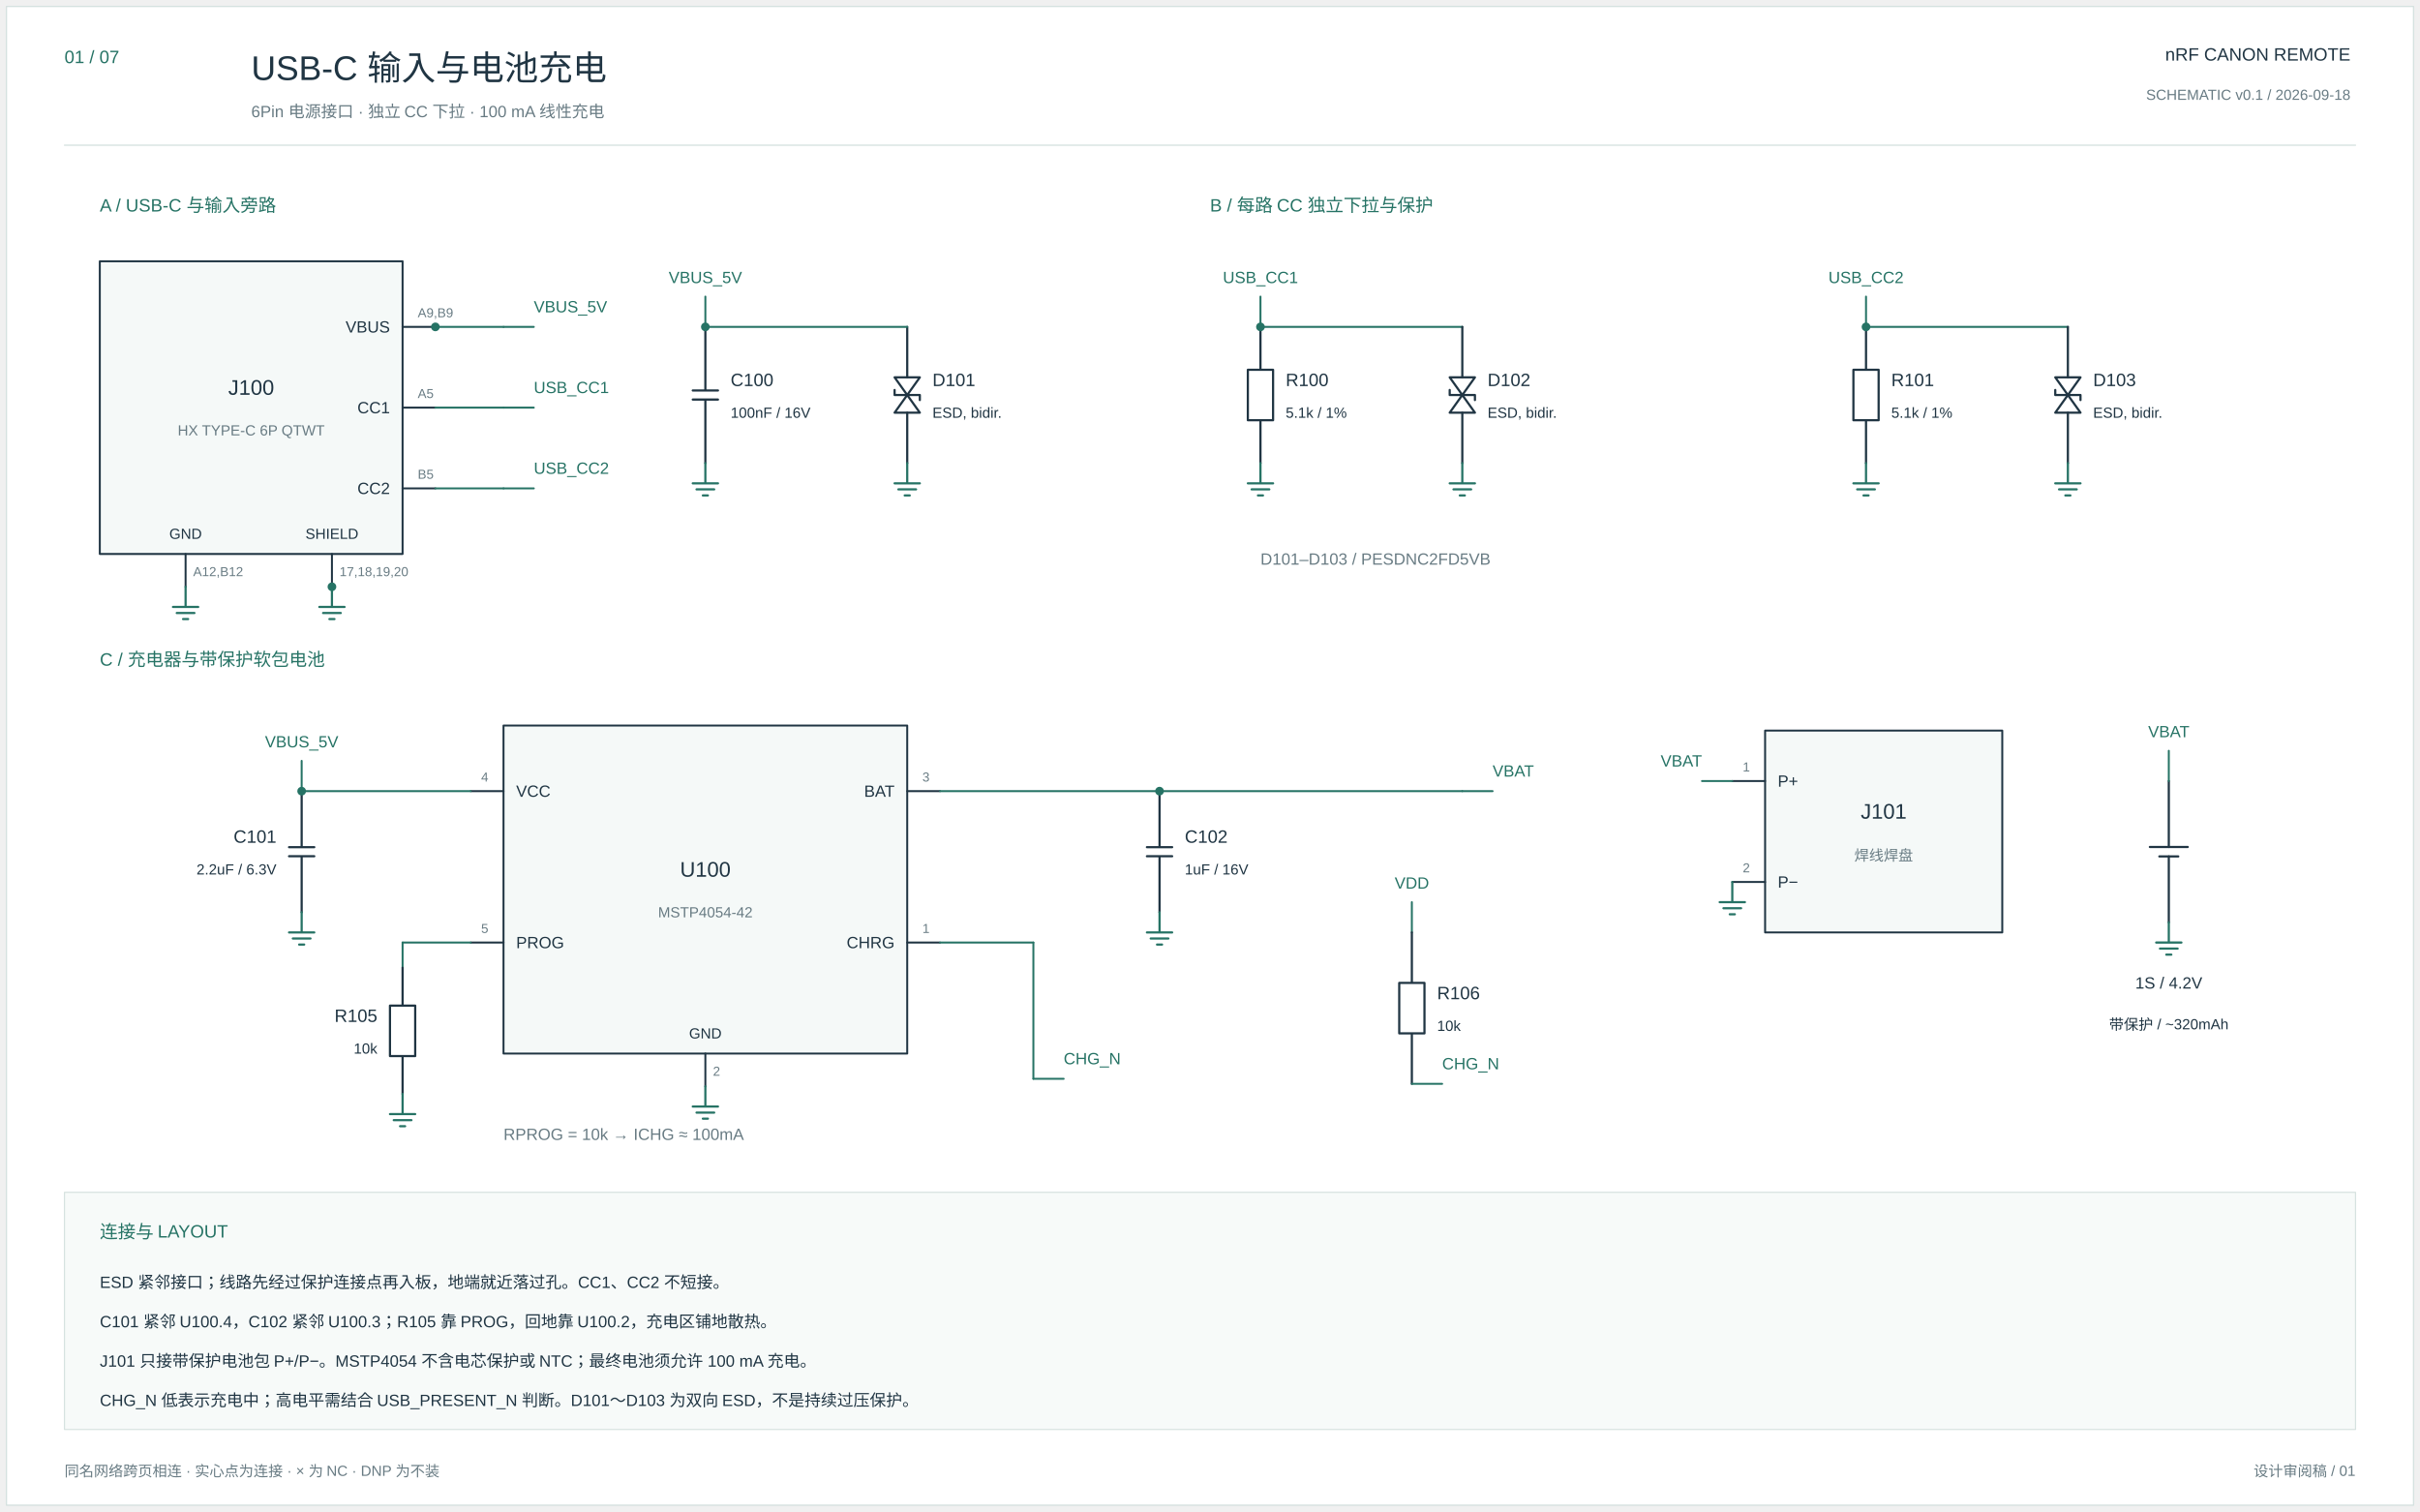
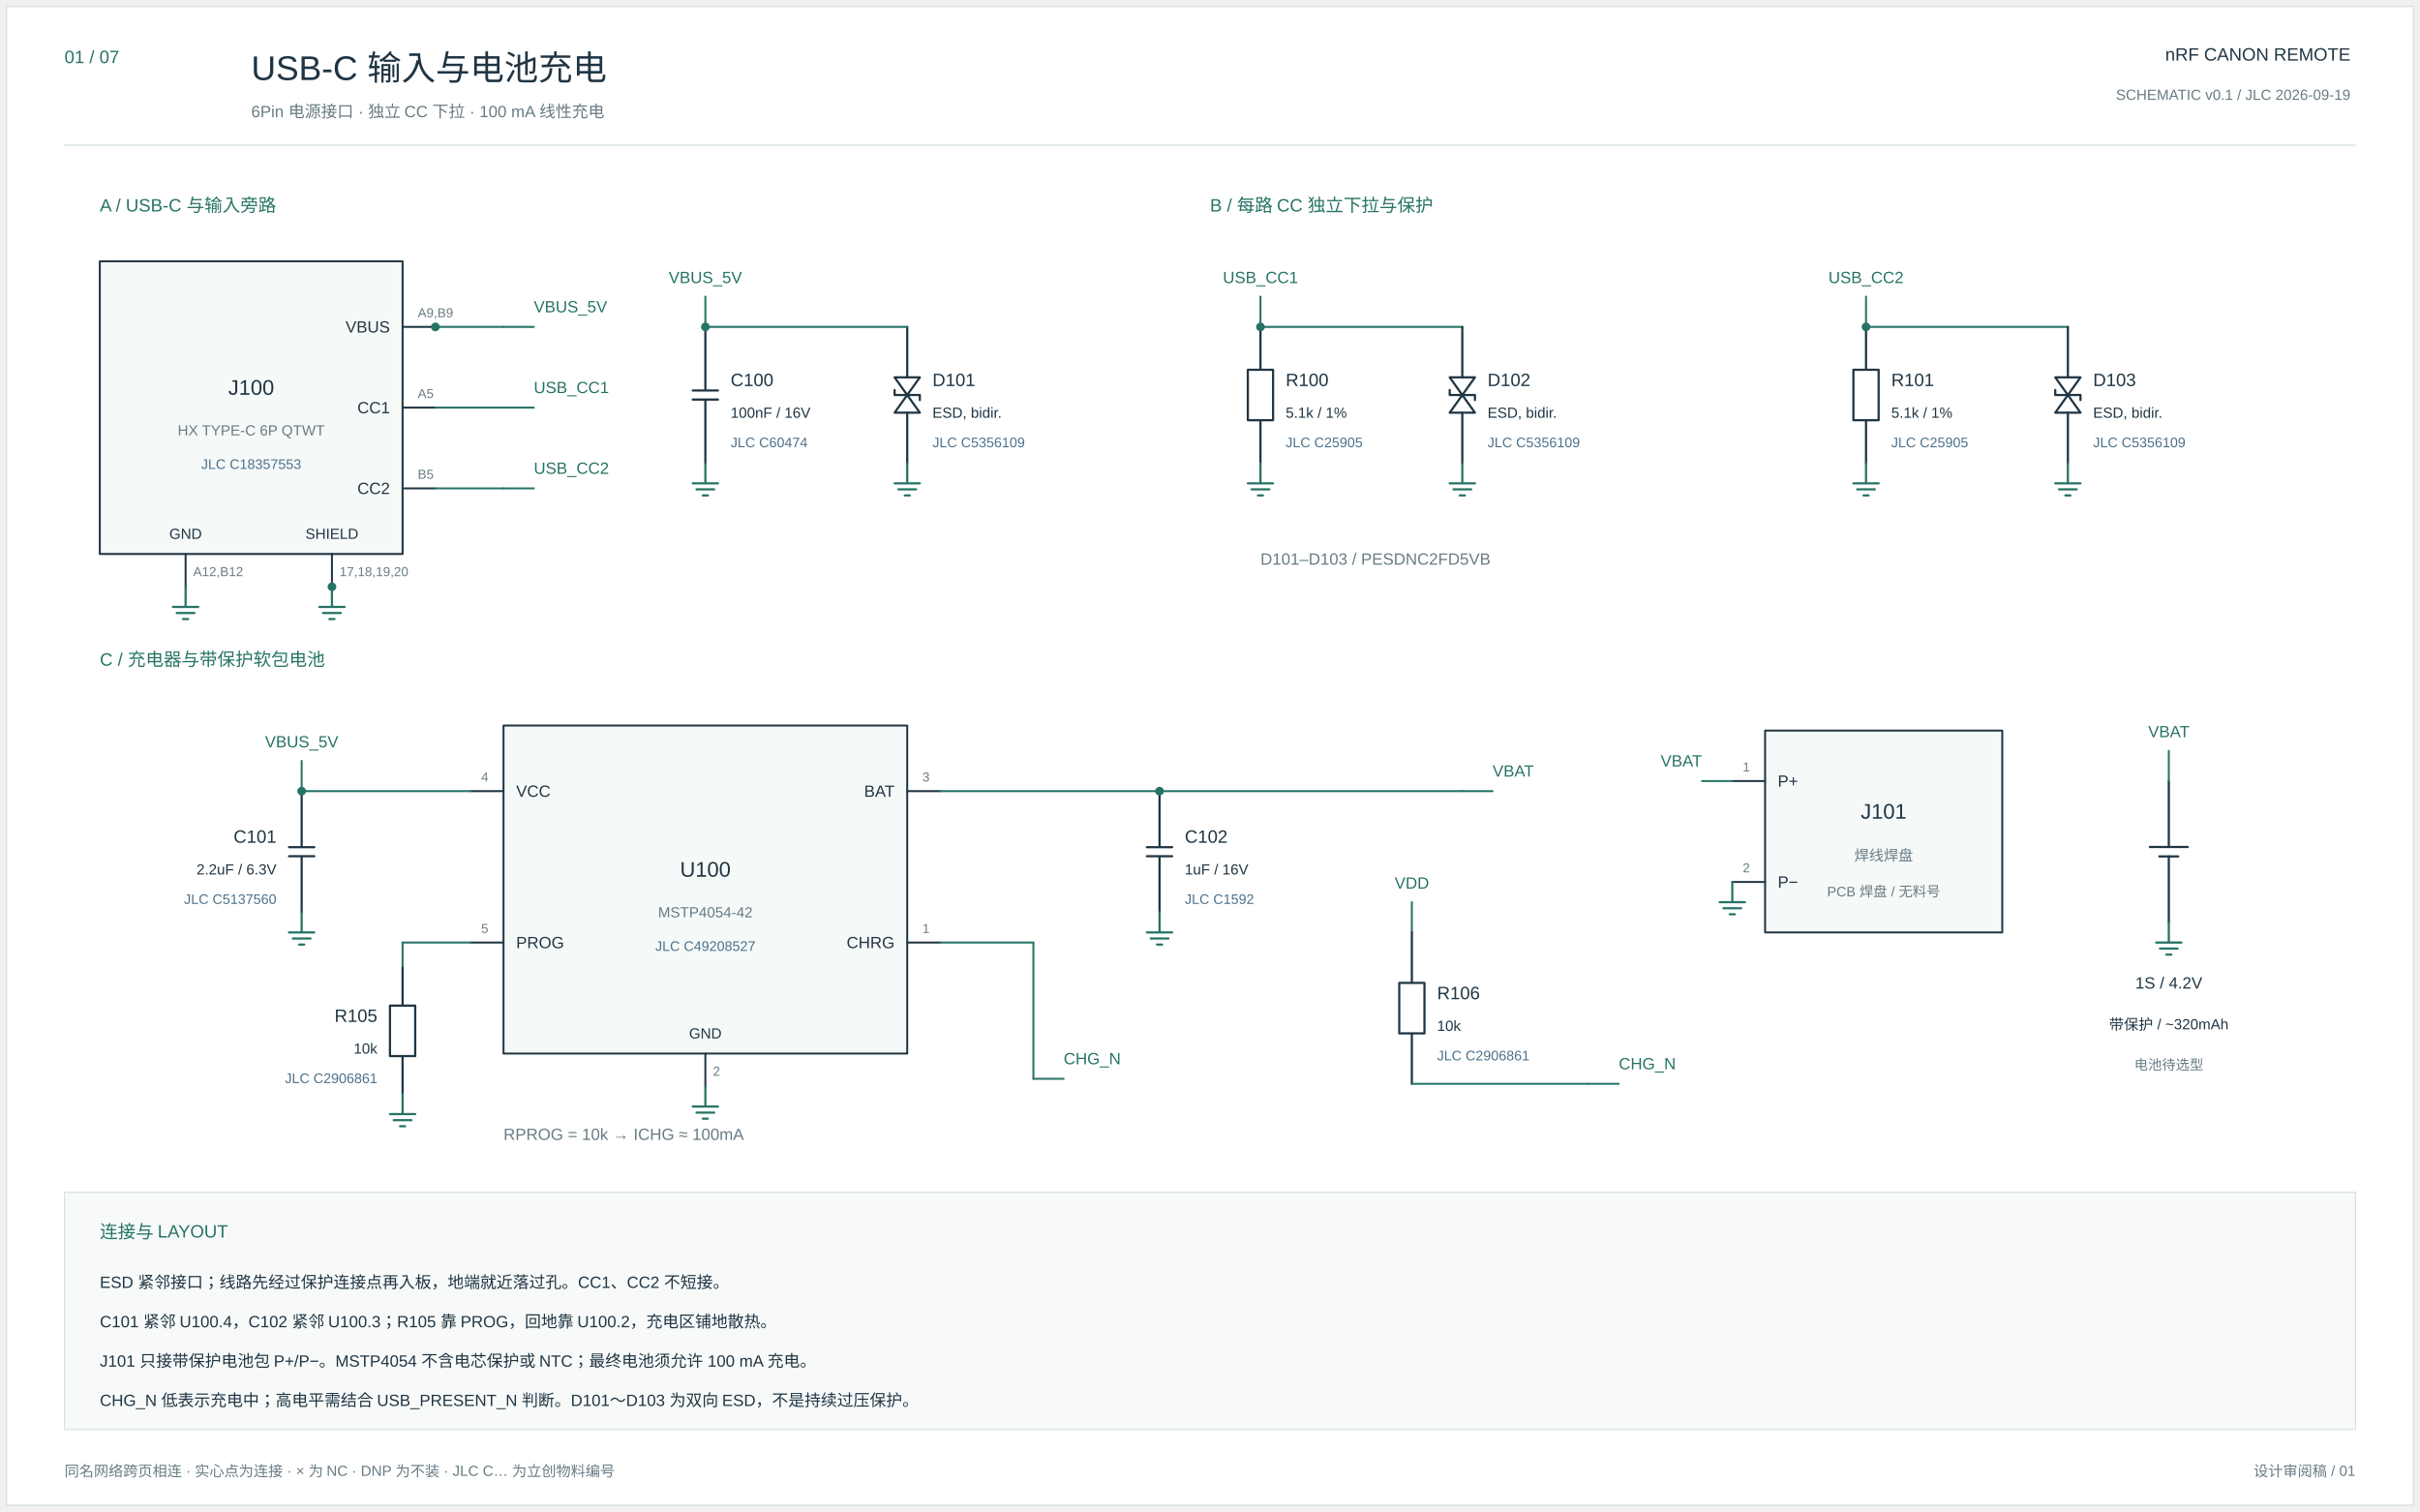
<svg xmlns="http://www.w3.org/2000/svg" role="img" aria-label="USB-C 输入与电池充电" xml:lang="en" height="927.424pt" width="1484.704pt" viewBox="0.688 -928.112 1484.704 927.424">
  <polygon points="4.644,-4.644 1481.436,-4.644 1481.436,-924.156 4.644,-924.156 " style="stroke:#d5e1df;fill:white;stroke-width:0.8;stroke-dasharray:-;stroke-linecap:round;stroke-linejoin:round;" />
  <polygon points="40.248,-51.084 1445.832,-51.084 1445.832,-196.596 40.248,-196.596 " style="stroke:#d5e1df;fill:#f7faf9;stroke-width:0.7;stroke-dasharray:-;stroke-linecap:round;stroke-linejoin:round;" />
  <polygon points="61.92,-588.24 247.68,-588.24 247.68,-767.808 61.92,-767.808 " style="stroke:#203543;fill:#f5f9f8;stroke-width:1.2;stroke-dasharray:-;stroke-linecap:round;stroke-linejoin:round;" />
  <polygon points="309.6,-281.736 557.28,-281.736 557.28,-482.976 309.6,-482.976 " style="stroke:#203543;fill:#f5f9f8;stroke-width:1.2;stroke-dasharray:-;stroke-linecap:round;stroke-linejoin:round;" />
  <polygon points="1083.6,-356.04 1229.112,-356.04 1229.112,-479.88 1083.6,-479.88 " style="stroke:#203543;fill:#f5f9f8;stroke-width:1.2;stroke-dasharray:-;stroke-linecap:round;stroke-linejoin:round;" />
  <polygon points="565.02,-696.6 557.28,-685.764 549.54,-696.6 " style="stroke:#203543;fill:none;stroke-width:1.35;stroke-dasharray:-;stroke-linecap:round;stroke-linejoin:round;" />
  <polygon points="557.28,-685.764 565.02,-674.928 549.54,-674.928 " style="stroke:#203543;fill:none;stroke-width:1.35;stroke-dasharray:-;stroke-linecap:round;stroke-linejoin:round;" />
  <polygon points="905.58,-696.6 897.84,-685.764 890.1,-696.6 " style="stroke:#203543;fill:none;stroke-width:1.35;stroke-dasharray:-;stroke-linecap:round;stroke-linejoin:round;" />
  <polygon points="897.84,-685.764 905.58,-674.928 890.1,-674.928 " style="stroke:#203543;fill:none;stroke-width:1.35;stroke-dasharray:-;stroke-linecap:round;stroke-linejoin:round;" />
  <polygon points="1277.1,-696.6 1269.36,-685.764 1261.62,-696.6 " style="stroke:#203543;fill:none;stroke-width:1.35;stroke-dasharray:-;stroke-linecap:round;stroke-linejoin:round;" />
  <polygon points="1269.36,-685.764 1277.1,-674.928 1261.62,-674.928 " style="stroke:#203543;fill:none;stroke-width:1.35;stroke-dasharray:-;stroke-linecap:round;stroke-linejoin:round;" />
  <path d="M 40.248,-839.016 L 1445.832,-839.016" style="stroke:#d5e1df;fill:none;stroke-width:0.8;stroke-dasharray:-;stroke-linecap:round;stroke-linejoin:round;" />
  <path d="M 247.68,-727.56 L 267.804,-727.56" style="stroke:#203543;fill:none;stroke-width:1.2;stroke-dasharray:-;stroke-linecap:round;stroke-linejoin:round;" />
  <path d="M 247.68,-678.024 L 267.804,-678.024" style="stroke:#203543;fill:none;stroke-width:1.2;stroke-dasharray:-;stroke-linecap:round;stroke-linejoin:round;" />
  <path d="M 247.68,-628.488 L 267.804,-628.488" style="stroke:#203543;fill:none;stroke-width:1.2;stroke-dasharray:-;stroke-linecap:round;stroke-linejoin:round;" />
  <path d="M 114.552,-588.24 L 114.552,-568.116" style="stroke:#203543;fill:none;stroke-width:1.2;stroke-dasharray:-;stroke-linecap:round;stroke-linejoin:round;" />
  <path d="M 204.336,-588.24 L 204.336,-568.116" style="stroke:#203543;fill:none;stroke-width:1.2;stroke-dasharray:-;stroke-linecap:round;stroke-linejoin:round;" />
  <path d="M 267.804,-727.56 L 288.702,-727.56 L 309.6,-727.56" style="stroke:#267365;fill:none;stroke-width:1.2;stroke-dasharray:-;stroke-linecap:round;stroke-linejoin:round;" />
  <path d="M 309.6,-727.56 L 318.888,-727.56 L 328.176,-727.56" style="stroke:#267365;fill:none;stroke-width:1.2;stroke-dasharray:-;stroke-linecap:round;stroke-linejoin:round;" />
  <path d="M 267.804,-678.024 L 288.702,-678.024 L 309.6,-678.024" style="stroke:#267365;fill:none;stroke-width:1.2;stroke-dasharray:-;stroke-linecap:round;stroke-linejoin:round;" />
  <path d="M 309.6,-678.024 L 318.888,-678.024 L 328.176,-678.024" style="stroke:#267365;fill:none;stroke-width:1.2;stroke-dasharray:-;stroke-linecap:round;stroke-linejoin:round;" />
  <path d="M 267.804,-628.488 L 288.702,-628.488 L 309.6,-628.488" style="stroke:#267365;fill:none;stroke-width:1.2;stroke-dasharray:-;stroke-linecap:round;stroke-linejoin:round;" />
  <path d="M 309.6,-628.488 L 318.888,-628.488 L 328.176,-628.488" style="stroke:#267365;fill:none;stroke-width:1.2;stroke-dasharray:-;stroke-linecap:round;stroke-linejoin:round;" />
  <path d="M 114.552,-568.116 L 114.552,-555.732 L 106.812,-555.732 L 122.292,-555.732 M 109.134,-552.017 L 119.97,-552.017 M 113.004,-548.302 L 116.1,-548.302" style="stroke:#267365;fill:none;stroke-width:1.35;stroke-dasharray:-;stroke-linecap:round;stroke-linejoin:round;" />
  <path d="M 204.336,-568.116 L 204.336,-555.732 L 196.596,-555.732 L 212.076,-555.732 M 198.918,-552.017 L 209.754,-552.017 M 202.788,-548.302 L 205.884,-548.302" style="stroke:#267365;fill:none;stroke-width:1.35;stroke-dasharray:-;stroke-linecap:round;stroke-linejoin:round;" />
  <path d="M 433.44,-727.56 L 433.44,-688.55 M 441.18,-688.55 L 425.7,-688.55 M 441.18,-682.978 L 425.7,-682.978 M 433.44,-682.978 L 433.44,-643.968" style="stroke:#203543;fill:none;stroke-width:1.35;stroke-dasharray:-;stroke-linecap:round;stroke-linejoin:round;" />
  <path d="M 433.44,-643.968 L 433.44,-631.584 L 425.7,-631.584 L 441.18,-631.584 M 428.022,-627.869 L 438.858,-627.869 M 431.892,-624.154 L 434.988,-624.154" style="stroke:#267365;fill:none;stroke-width:1.35;stroke-dasharray:-;stroke-linecap:round;stroke-linejoin:round;" />
  <path d="M 557.28,-727.56 L 557.28,-696.6 M 557.28,-674.928 L 557.28,-643.968" style="stroke:#203543;fill:none;stroke-width:1.35;stroke-dasharray:-;stroke-linecap:round;stroke-linejoin:round;" />
  <path d="M 565.02,-682.668 L 565.02,-685.764 L 549.54,-685.764 L 549.54,-688.86" style="stroke:#203543;fill:none;stroke-width:1.35;stroke-dasharray:-;stroke-linecap:round;stroke-linejoin:round;" />
  <path d="M 557.28,-643.968 L 557.28,-631.584 L 549.54,-631.584 L 565.02,-631.584 M 551.862,-627.869 L 562.698,-627.869 M 555.732,-624.154 L 558.828,-624.154" style="stroke:#267365;fill:none;stroke-width:1.35;stroke-dasharray:-;stroke-linecap:round;stroke-linejoin:round;" />
  <path d="M 433.44,-727.56 L 495.36,-727.56 L 557.28,-727.56" style="stroke:#267365;fill:none;stroke-width:1.2;stroke-dasharray:-;stroke-linecap:round;stroke-linejoin:round;" />
  <path d="M 433.44,-727.56 L 433.44,-736.848 L 433.44,-746.136" style="stroke:#267365;fill:none;stroke-width:1.2;stroke-dasharray:-;stroke-linecap:round;stroke-linejoin:round;" />
  <path d="M 774.0,-727.56 L 774,-736.848 L 774,-746.136" style="stroke:#267365;fill:none;stroke-width:1.2;stroke-dasharray:-;stroke-linecap:round;stroke-linejoin:round;" />
  <path d="M 774.0,-727.56 L 835.92,-727.56 L 897.84,-727.56" style="stroke:#267365;fill:none;stroke-width:1.2;stroke-dasharray:-;stroke-linecap:round;stroke-linejoin:round;" />
  <path d="M 774.0,-727.56 L 774,-701.244 L 781.74,-701.244 L 781.74,-670.284 L 766.26,-670.284 L 766.26,-701.244 L 774,-701.244 M 774,-670.284 L 774,-643.968" style="stroke:#203543;fill:none;stroke-width:1.35;stroke-dasharray:-;stroke-linecap:round;stroke-linejoin:round;" />
  <path d="M 774.0,-643.968 L 774,-631.584 L 766.26,-631.584 L 781.74,-631.584 M 768.582,-627.869 L 779.418,-627.869 M 772.452,-624.154 L 775.548,-624.154" style="stroke:#267365;fill:none;stroke-width:1.35;stroke-dasharray:-;stroke-linecap:round;stroke-linejoin:round;" />
  <path d="M 897.84,-727.56 L 897.84,-696.6 M 897.84,-674.928 L 897.84,-643.968" style="stroke:#203543;fill:none;stroke-width:1.35;stroke-dasharray:-;stroke-linecap:round;stroke-linejoin:round;" />
  <path d="M 905.58,-682.668 L 905.58,-685.764 L 890.1,-685.764 L 890.1,-688.86" style="stroke:#203543;fill:none;stroke-width:1.35;stroke-dasharray:-;stroke-linecap:round;stroke-linejoin:round;" />
  <path d="M 897.84,-643.968 L 897.84,-631.584 L 890.1,-631.584 L 905.58,-631.584 M 892.422,-627.869 L 903.258,-627.869 M 896.292,-624.154 L 899.388,-624.154" style="stroke:#267365;fill:none;stroke-width:1.35;stroke-dasharray:-;stroke-linecap:round;stroke-linejoin:round;" />
  <path d="M 1145.52,-727.56 L 1145.52,-736.848 L 1145.52,-746.136" style="stroke:#267365;fill:none;stroke-width:1.2;stroke-dasharray:-;stroke-linecap:round;stroke-linejoin:round;" />
  <path d="M 1145.52,-727.56 L 1207.44,-727.56 L 1269.36,-727.56" style="stroke:#267365;fill:none;stroke-width:1.2;stroke-dasharray:-;stroke-linecap:round;stroke-linejoin:round;" />
  <path d="M 1145.52,-727.56 L 1145.52,-701.244 L 1153.26,-701.244 L 1153.26,-670.284 L 1137.78,-670.284 L 1137.78,-701.244 L 1145.52,-701.244 M 1145.52,-670.284 L 1145.52,-643.968" style="stroke:#203543;fill:none;stroke-width:1.35;stroke-dasharray:-;stroke-linecap:round;stroke-linejoin:round;" />
  <path d="M 1145.52,-643.968 L 1145.52,-631.584 L 1137.78,-631.584 L 1153.26,-631.584 M 1140.102,-627.869 L 1150.938,-627.869 M 1143.972,-624.154 L 1147.068,-624.154" style="stroke:#267365;fill:none;stroke-width:1.35;stroke-dasharray:-;stroke-linecap:round;stroke-linejoin:round;" />
  <path d="M 1269.36,-727.56 L 1269.36,-696.6 M 1269.36,-674.928 L 1269.36,-643.968" style="stroke:#203543;fill:none;stroke-width:1.35;stroke-dasharray:-;stroke-linecap:round;stroke-linejoin:round;" />
  <path d="M 1277.1,-682.668 L 1277.1,-685.764 L 1261.62,-685.764 L 1261.62,-688.86" style="stroke:#203543;fill:none;stroke-width:1.35;stroke-dasharray:-;stroke-linecap:round;stroke-linejoin:round;" />
  <path d="M 1269.36,-643.968 L 1269.36,-631.584 L 1261.62,-631.584 L 1277.1,-631.584 M 1263.942,-627.869 L 1274.778,-627.869 M 1267.812,-624.154 L 1270.908,-624.154" style="stroke:#267365;fill:none;stroke-width:1.35;stroke-dasharray:-;stroke-linecap:round;stroke-linejoin:round;" />
  <path d="M 309.6,-442.728 L 289.476,-442.728" style="stroke:#203543;fill:none;stroke-width:1.2;stroke-dasharray:-;stroke-linecap:round;stroke-linejoin:round;" />
  <path d="M 309.6,-349.848 L 289.476,-349.848" style="stroke:#203543;fill:none;stroke-width:1.2;stroke-dasharray:-;stroke-linecap:round;stroke-linejoin:round;" />
  <path d="M 433.44,-281.736 L 433.44,-261.612" style="stroke:#203543;fill:none;stroke-width:1.2;stroke-dasharray:-;stroke-linecap:round;stroke-linejoin:round;" />
  <path d="M 557.28,-442.728 L 577.404,-442.728" style="stroke:#203543;fill:none;stroke-width:1.2;stroke-dasharray:-;stroke-linecap:round;stroke-linejoin:round;" />
  <path d="M 557.28,-349.848 L 577.404,-349.848" style="stroke:#203543;fill:none;stroke-width:1.2;stroke-dasharray:-;stroke-linecap:round;stroke-linejoin:round;" />
  <path d="M 289.476,-442.728 L 237.618,-442.728 L 185.76,-442.728" style="stroke:#267365;fill:none;stroke-width:1.2;stroke-dasharray:-;stroke-linecap:round;stroke-linejoin:round;" />
  <path d="M 185.76,-442.728 L 185.76,-452.016 L 185.76,-461.304" style="stroke:#267365;fill:none;stroke-width:1.2;stroke-dasharray:-;stroke-linecap:round;stroke-linejoin:round;" />
  <path d="M 185.76,-442.728 L 185.76,-408.362 M 193.5,-408.362 L 178.02,-408.362 M 193.5,-402.79 L 178.02,-402.79 M 185.76,-402.79 L 185.76,-368.424" style="stroke:#203543;fill:none;stroke-width:1.35;stroke-dasharray:-;stroke-linecap:round;stroke-linejoin:round;" />
  <path d="M 185.76,-368.424 L 185.76,-356.04 L 178.02,-356.04 L 193.5,-356.04 M 180.342,-352.325 L 191.178,-352.325 M 184.212,-348.61 L 187.308,-348.61" style="stroke:#267365;fill:none;stroke-width:1.35;stroke-dasharray:-;stroke-linecap:round;stroke-linejoin:round;" />
  <path d="M 289.476,-349.848 L 268.578,-349.848 L 247.68,-349.848" style="stroke:#267365;fill:none;stroke-width:1.2;stroke-dasharray:-;stroke-linecap:round;stroke-linejoin:round;" />
  <path d="M 247.68,-349.848 L 247.68,-342.108 L 247.68,-334.368" style="stroke:#267365;fill:none;stroke-width:1.2;stroke-dasharray:-;stroke-linecap:round;stroke-linejoin:round;" />
  <path d="M 247.68,-334.368 L 247.68,-311.148 L 255.42,-311.148 L 255.42,-280.188 L 239.94,-280.188 L 239.94,-311.148 L 247.68,-311.148 M 247.68,-280.188 L 247.68,-256.968" style="stroke:#203543;fill:none;stroke-width:1.35;stroke-dasharray:-;stroke-linecap:round;stroke-linejoin:round;" />
  <path d="M 247.68,-256.968 L 247.68,-244.584 L 239.94,-244.584 L 255.42,-244.584 M 242.262,-240.869 L 253.098,-240.869 M 246.132,-237.154 L 249.228,-237.154" style="stroke:#267365;fill:none;stroke-width:1.35;stroke-dasharray:-;stroke-linecap:round;stroke-linejoin:round;" />
  <path d="M 433.44,-261.612 L 433.44,-249.228 L 425.7,-249.228 L 441.18,-249.228 M 428.022,-245.513 L 438.858,-245.513 M 431.892,-241.798 L 434.988,-241.798" style="stroke:#267365;fill:none;stroke-width:1.35;stroke-dasharray:-;stroke-linecap:round;stroke-linejoin:round;" />
  <path d="M 577.404,-442.728 L 644.742,-442.728 L 712.08,-442.728" style="stroke:#267365;fill:none;stroke-width:1.2;stroke-dasharray:-;stroke-linecap:round;stroke-linejoin:round;" />
  <path d="M 712.08,-442.728 L 804.96,-442.728 L 897.84,-442.728" style="stroke:#267365;fill:none;stroke-width:1.2;stroke-dasharray:-;stroke-linecap:round;stroke-linejoin:round;" />
  <path d="M 897.84,-442.728 L 907.128,-442.728 L 916.416,-442.728" style="stroke:#267365;fill:none;stroke-width:1.2;stroke-dasharray:-;stroke-linecap:round;stroke-linejoin:round;" />
  <path d="M 712.08,-442.728 L 712.08,-408.362 M 719.82,-408.362 L 704.34,-408.362 M 719.82,-402.79 L 704.34,-402.79 M 712.08,-402.79 L 712.08,-368.424" style="stroke:#203543;fill:none;stroke-width:1.35;stroke-dasharray:-;stroke-linecap:round;stroke-linejoin:round;" />
  <path d="M 712.08,-368.424 L 712.08,-356.04 L 704.34,-356.04 L 719.82,-356.04 M 706.662,-352.325 L 717.498,-352.325 M 710.532,-348.61 L 713.628,-348.61" style="stroke:#267365;fill:none;stroke-width:1.35;stroke-dasharray:-;stroke-linecap:round;stroke-linejoin:round;" />
  <path d="M 577.404,-349.848 L 606.042,-349.848 L 634.68,-349.848" style="stroke:#267365;fill:none;stroke-width:1.2;stroke-dasharray:-;stroke-linecap:round;stroke-linejoin:round;" />
  <path d="M 634.68,-349.848 L 634.68,-308.052 L 634.68,-266.256" style="stroke:#267365;fill:none;stroke-width:1.2;stroke-dasharray:-;stroke-linecap:round;stroke-linejoin:round;" />
  <path d="M 634.68,-266.256 L 643.968,-266.256 L 653.256,-266.256" style="stroke:#267365;fill:none;stroke-width:1.2;stroke-dasharray:-;stroke-linecap:round;stroke-linejoin:round;" />
  <path d="M 866.88,-356.04 L 866.88,-365.328 L 866.88,-374.616" style="stroke:#267365;fill:none;stroke-width:1.2;stroke-dasharray:-;stroke-linecap:round;stroke-linejoin:round;" />
  <path d="M 866.88,-356.04 L 866.88,-325.08 L 874.62,-325.08 L 874.62,-294.12 L 859.14,-294.12 L 859.14,-325.08 L 866.88,-325.08 M 866.88,-294.12 L 866.88,-263.16" style="stroke:#203543;fill:none;stroke-width:1.35;stroke-dasharray:-;stroke-linecap:round;stroke-linejoin:round;" />
-   <path d="M 866.88,-263.16 L 876.168,-263.16 L 885.456,-263.16" style="stroke:#267365;fill:none;stroke-width:1.2;stroke-dasharray:-;stroke-linecap:round;stroke-linejoin:round;" />
+   <path d="M 866.88,-263.16 L 921.06,-263.16 L 975.24,-263.16" style="stroke:#267365;fill:none;stroke-width:1.2;stroke-dasharray:-;stroke-linecap:round;stroke-linejoin:round;" />
+   <path d="M 975.24,-263.16 L 984.528,-263.16 L 993.816,-263.16" style="stroke:#267365;fill:none;stroke-width:1.2;stroke-dasharray:-;stroke-linecap:round;stroke-linejoin:round;" />
  <path d="M 1083.6,-448.92 L 1063.476,-448.92" style="stroke:#203543;fill:none;stroke-width:1.2;stroke-dasharray:-;stroke-linecap:round;stroke-linejoin:round;" />
  <path d="M 1083.6,-387.0 L 1063.476,-387" style="stroke:#203543;fill:none;stroke-width:1.2;stroke-dasharray:-;stroke-linecap:round;stroke-linejoin:round;" />
  <path d="M 1063.476,-448.92 L 1054.188,-448.92 L 1044.9,-448.92" style="stroke:#267365;fill:none;stroke-width:1.2;stroke-dasharray:-;stroke-linecap:round;stroke-linejoin:round;" />
  <path d="M 1063.476,-387.0 L 1063.476,-374.616 L 1055.736,-374.616 L 1071.216,-374.616 M 1058.058,-370.901 L 1068.894,-370.901 M 1061.928,-367.186 L 1065.024,-367.186" style="stroke:#267365;fill:none;stroke-width:1.35;stroke-dasharray:-;stroke-linecap:round;stroke-linejoin:round;" />
  <path d="M 1331.28,-448.92 L 1331.28,-408.478 M 1331.28,-402.673 L 1331.28,-362.232" style="stroke:#203543;fill:none;stroke-width:1.35;stroke-dasharray:-;stroke-linecap:round;stroke-linejoin:round;" />
  <path d="M 1342.89,-408.478 L 1319.67,-408.478" style="stroke:#203543;fill:none;stroke-width:1.35;stroke-dasharray:-;stroke-linecap:round;stroke-linejoin:round;" />
  <path d="M 1337.085,-402.673 L 1325.475,-402.673" style="stroke:#203543;fill:none;stroke-width:1.35;stroke-dasharray:-;stroke-linecap:round;stroke-linejoin:round;" />
  <path d="M 1331.28,-448.92 L 1331.28,-458.208 L 1331.28,-467.496" style="stroke:#267365;fill:none;stroke-width:1.2;stroke-dasharray:-;stroke-linecap:round;stroke-linejoin:round;" />
  <path d="M 1331.28,-362.232 L 1331.28,-349.848 L 1323.54,-349.848 L 1339.02,-349.848 M 1325.862,-346.133 L 1336.698,-346.133 M 1329.732,-342.418 L 1332.828,-342.418" style="stroke:#267365;fill:none;stroke-width:1.35;stroke-dasharray:-;stroke-linecap:round;stroke-linejoin:round;" />
  <text x="40.248" y="-904.196" dominant-baseline="central" fill="#267365" font-size="11" font-family="Arial, PingFang SC, Microsoft YaHei, sans-serif" text-anchor="start">
    <tspan x="40.248" dy="11">01 / 07</tspan>
  </text>
  <text x="154.8" y="-912.648" dominant-baseline="central" fill="#203543" font-size="21" font-family="Arial, PingFang SC, Microsoft YaHei, sans-serif" text-anchor="start">
    <tspan x="154.8" dy="21">USB-C 输入与电池充电</tspan>
  </text>
  <text x="1442.736" y="-905.744" dominant-baseline="central" fill="#203543" font-size="11" font-family="Arial, PingFang SC, Microsoft YaHei, sans-serif" text-anchor="end">
    <tspan x="1442.736" dy="11">nRF CANON REMOTE</tspan>
  </text>
  <text x="1442.736" y="-878.976" dominant-baseline="central" fill="#687b83" font-size="9" font-family="Arial, PingFang SC, Microsoft YaHei, sans-serif" text-anchor="end">
-     <tspan x="1442.736" dy="9">SCHEMATIC v0.1  /  2026-09-18</tspan>
+     <tspan x="1442.736" dy="9">SCHEMATIC v0.1  /  JLC 2026-09-19</tspan>
  </text>
  <text x="154.8" y="-872.236" dominant-baseline="central" fill="#687b83" font-size="10" font-family="Arial, PingFang SC, Microsoft YaHei, sans-serif" text-anchor="start">
    <tspan x="154.8" dy="10">6Pin 电源接口 · 独立 CC 下拉 · 100 mA 线性充电</tspan>
  </text>
  <text x="61.92" y="-184.376" dominant-baseline="central" fill="#267365" font-size="11" font-family="Arial, PingFang SC, Microsoft YaHei, sans-serif" text-anchor="start">
    <tspan x="61.92" dy="11">连接与 LAYOUT</tspan>
  </text>
  <text x="61.92" y="-153.964" dominant-baseline="central" fill="#203543" font-size="10" font-family="Arial, PingFang SC, Microsoft YaHei, sans-serif" text-anchor="start">
    <tspan x="61.92" dy="10">ESD 紧邻接口；线路先经过保护连接点再入板，地端就近落过孔。CC1、CC2 不短接。</tspan>
  </text>
  <text x="61.92" y="-129.815" dominant-baseline="central" fill="#203543" font-size="10" font-family="Arial, PingFang SC, Microsoft YaHei, sans-serif" text-anchor="start">
    <tspan x="61.92" dy="10">C101 紧邻 U100.4，C102 紧邻 U100.3；R105 靠 PROG，回地靠 U100.2，充电区铺地散热。</tspan>
  </text>
  <text x="61.92" y="-105.666" dominant-baseline="central" fill="#203543" font-size="10" font-family="Arial, PingFang SC, Microsoft YaHei, sans-serif" text-anchor="start">
    <tspan x="61.92" dy="10">J101 只接带保护电池包 P+/P−。MSTP4054 不含电芯保护或 NTC；最终电池须允许 100 mA 充电。</tspan>
  </text>
  <text x="61.92" y="-81.518" dominant-baseline="central" fill="#203543" font-size="10" font-family="Arial, PingFang SC, Microsoft YaHei, sans-serif" text-anchor="start">
    <tspan x="61.92" dy="10">CHG_N 低表示充电中；高电平需结合 USB_PRESENT_N 判断。D101～D103 为双向 ESD，不是持续过压保护。</tspan>
  </text>
  <text x="40.248" y="-35.316" dominant-baseline="central" fill="#687b83" font-size="9" font-family="Arial, PingFang SC, Microsoft YaHei, sans-serif" text-anchor="start">
-     <tspan x="40.248" dy="9">同名网络跨页相连  ·  实心点为连接  ·  × 为 NC  ·  DNP 为不装</tspan>
+     <tspan x="40.248" dy="9">同名网络跨页相连  ·  实心点为连接  ·  × 为 NC  ·  DNP 为不装  ·  JLC C… 为立创物料编号</tspan>
  </text>
  <text x="1445.832" y="-35.316" dominant-baseline="central" fill="#687b83" font-size="9" font-family="Arial, PingFang SC, Microsoft YaHei, sans-serif" text-anchor="end">
    <tspan x="1445.832" dy="9">设计审阅稿  /  01</tspan>
  </text>
  <text x="61.92" y="-815.96" dominant-baseline="central" fill="#267365" font-size="11" font-family="Arial, PingFang SC, Microsoft YaHei, sans-serif" text-anchor="start">
    <tspan x="61.92" dy="11">A / USB-C 与输入旁路</tspan>
  </text>
  <text x="154.8" y="-703.408" dominant-baseline="central" fill="#203543" font-size="13" font-family="Arial, PingFang SC, Microsoft YaHei, sans-serif" text-anchor="middle">
    <tspan x="154.8" dy="13">J100</tspan>
  </text>
  <text x="154.8" y="-673.092" dominant-baseline="central" fill="#687b83" font-size="9" font-family="Arial, PingFang SC, Microsoft YaHei, sans-serif" text-anchor="middle">
    <tspan x="154.8" dy="9">HX TYPE-C 6P QTWT</tspan>
  </text>
+   <text x="154.8" y="-651.849" dominant-baseline="central" fill="#4c718a" font-size="8.5" font-family="Arial, PingFang SC, Microsoft YaHei, sans-serif" text-anchor="middle">
+     <tspan x="154.8" dy="8.5">JLC C18357553</tspan>
+   </text>
  <text x="239.94" y="-737.56" dominant-baseline="central" fill="#203543" font-size="10" font-family="Arial, PingFang SC, Microsoft YaHei, sans-serif" text-anchor="end">
    <tspan x="239.94" dy="10">VBUS</tspan>
  </text>
  <text x="256.968" y="-744.229" dominant-baseline="central" fill="#687b83" font-size="8" font-family="Arial, PingFang SC, Microsoft YaHei, sans-serif" text-anchor="start">
    <tspan x="256.968" dy="8">A9,B9</tspan>
  </text>
  <text x="239.94" y="-688.024" dominant-baseline="central" fill="#203543" font-size="10" font-family="Arial, PingFang SC, Microsoft YaHei, sans-serif" text-anchor="end">
    <tspan x="239.94" dy="10">CC1</tspan>
  </text>
  <text x="256.968" y="-694.693" dominant-baseline="central" fill="#687b83" font-size="8" font-family="Arial, PingFang SC, Microsoft YaHei, sans-serif" text-anchor="start">
    <tspan x="256.968" dy="8">A5</tspan>
  </text>
  <text x="239.94" y="-638.488" dominant-baseline="central" fill="#203543" font-size="10" font-family="Arial, PingFang SC, Microsoft YaHei, sans-serif" text-anchor="end">
    <tspan x="239.94" dy="10">CC2</tspan>
  </text>
  <text x="256.968" y="-645.157" dominant-baseline="central" fill="#687b83" font-size="8" font-family="Arial, PingFang SC, Microsoft YaHei, sans-serif" text-anchor="start">
    <tspan x="256.968" dy="8">B5</tspan>
  </text>
  <text x="114.552" y="-609.624" dominant-baseline="central" fill="#203543" font-size="9" font-family="Arial, PingFang SC, Microsoft YaHei, sans-serif" text-anchor="middle">
    <tspan x="114.552" dy="9">GND</tspan>
  </text>
  <text x="119.196" y="-585.404" dominant-baseline="central" fill="#687b83" font-size="8" font-family="Arial, PingFang SC, Microsoft YaHei, sans-serif" text-anchor="start">
    <tspan x="119.196" dy="8">A12,B12</tspan>
  </text>
  <text x="204.336" y="-609.624" dominant-baseline="central" fill="#203543" font-size="9" font-family="Arial, PingFang SC, Microsoft YaHei, sans-serif" text-anchor="middle">
    <tspan x="204.336" dy="9">SHIELD</tspan>
  </text>
  <text x="208.98" y="-585.404" dominant-baseline="central" fill="#687b83" font-size="8" font-family="Arial, PingFang SC, Microsoft YaHei, sans-serif" text-anchor="start">
    <tspan x="208.98" dy="8">17,18,19,20</tspan>
  </text>
  <text x="328.176" y="-749.944" dominant-baseline="central" fill="#267365" font-size="10" font-family="Arial, PingFang SC, Microsoft YaHei, sans-serif" text-anchor="start">
    <tspan x="328.176" dy="10">VBUS_5V</tspan>
  </text>
  <text x="328.176" y="-700.408" dominant-baseline="central" fill="#267365" font-size="10" font-family="Arial, PingFang SC, Microsoft YaHei, sans-serif" text-anchor="start">
    <tspan x="328.176" dy="10">USB_CC1</tspan>
  </text>
  <text x="328.176" y="-650.872" dominant-baseline="central" fill="#267365" font-size="10" font-family="Arial, PingFang SC, Microsoft YaHei, sans-serif" text-anchor="start">
    <tspan x="328.176" dy="10">USB_CC2</tspan>
  </text>
  <text x="448.92" y="-706.052" dominant-baseline="central" fill="#203543" font-size="11" font-family="Arial, PingFang SC, Microsoft YaHei, sans-serif" text-anchor="start">
    <tspan x="448.92" dy="11">C100</tspan>
  </text>
  <text x="448.92" y="-683.928" dominant-baseline="central" fill="#203543" font-size="9" font-family="Arial, PingFang SC, Microsoft YaHei, sans-serif" text-anchor="start">
    <tspan x="448.92" dy="9">100nF / 16V</tspan>
  </text>
+   <text x="448.92" y="-665.162" dominant-baseline="central" fill="#4c718a" font-size="8.5" font-family="Arial, PingFang SC, Microsoft YaHei, sans-serif" text-anchor="start">
+     <tspan x="448.92" dy="8.5">JLC C60474</tspan>
+   </text>
  <text x="572.76" y="-706.052" dominant-baseline="central" fill="#203543" font-size="11" font-family="Arial, PingFang SC, Microsoft YaHei, sans-serif" text-anchor="start">
    <tspan x="572.76" dy="11">D101</tspan>
  </text>
  <text x="572.76" y="-683.928" dominant-baseline="central" fill="#203543" font-size="9" font-family="Arial, PingFang SC, Microsoft YaHei, sans-serif" text-anchor="start">
    <tspan x="572.76" dy="9">ESD, bidir.</tspan>
  </text>
+   <text x="572.76" y="-665.162" dominant-baseline="central" fill="#4c718a" font-size="8.5" font-family="Arial, PingFang SC, Microsoft YaHei, sans-serif" text-anchor="start">
+     <tspan x="572.76" dy="8.5">JLC C5356109</tspan>
+   </text>
  <text x="433.44" y="-767.901" dominant-baseline="central" fill="#267365" font-size="10" font-family="Arial, PingFang SC, Microsoft YaHei, sans-serif" text-anchor="middle">
    <tspan x="433.44" dy="10">VBUS_5V</tspan>
  </text>
  <text x="743.04" y="-815.96" dominant-baseline="central" fill="#267365" font-size="11" font-family="Arial, PingFang SC, Microsoft YaHei, sans-serif" text-anchor="start">
    <tspan x="743.04" dy="11">B / 每路 CC 独立下拉与保护</tspan>
  </text>
  <text x="774.0" y="-767.901" dominant-baseline="central" fill="#267365" font-size="10" font-family="Arial, PingFang SC, Microsoft YaHei, sans-serif" text-anchor="middle">
    <tspan x="774.0" dy="10">USB_CC1</tspan>
  </text>
  <text x="789.48" y="-706.052" dominant-baseline="central" fill="#203543" font-size="11" font-family="Arial, PingFang SC, Microsoft YaHei, sans-serif" text-anchor="start">
    <tspan x="789.48" dy="11">R100</tspan>
  </text>
  <text x="789.48" y="-683.928" dominant-baseline="central" fill="#203543" font-size="9" font-family="Arial, PingFang SC, Microsoft YaHei, sans-serif" text-anchor="start">
    <tspan x="789.48" dy="9">5.1k / 1%</tspan>
  </text>
+   <text x="789.48" y="-665.162" dominant-baseline="central" fill="#4c718a" font-size="8.5" font-family="Arial, PingFang SC, Microsoft YaHei, sans-serif" text-anchor="start">
+     <tspan x="789.48" dy="8.5">JLC C25905</tspan>
+   </text>
  <text x="913.32" y="-706.052" dominant-baseline="central" fill="#203543" font-size="11" font-family="Arial, PingFang SC, Microsoft YaHei, sans-serif" text-anchor="start">
    <tspan x="913.32" dy="11">D102</tspan>
  </text>
  <text x="913.32" y="-683.928" dominant-baseline="central" fill="#203543" font-size="9" font-family="Arial, PingFang SC, Microsoft YaHei, sans-serif" text-anchor="start">
    <tspan x="913.32" dy="9">ESD, bidir.</tspan>
  </text>
+   <text x="913.32" y="-665.162" dominant-baseline="central" fill="#4c718a" font-size="8.5" font-family="Arial, PingFang SC, Microsoft YaHei, sans-serif" text-anchor="start">
+     <tspan x="913.32" dy="8.5">JLC C5356109</tspan>
+   </text>
  <text x="1145.52" y="-767.901" dominant-baseline="central" fill="#267365" font-size="10" font-family="Arial, PingFang SC, Microsoft YaHei, sans-serif" text-anchor="middle">
    <tspan x="1145.52" dy="10">USB_CC2</tspan>
  </text>
  <text x="1161.0" y="-706.052" dominant-baseline="central" fill="#203543" font-size="11" font-family="Arial, PingFang SC, Microsoft YaHei, sans-serif" text-anchor="start">
    <tspan x="1161.0" dy="11">R101</tspan>
  </text>
  <text x="1161.0" y="-683.928" dominant-baseline="central" fill="#203543" font-size="9" font-family="Arial, PingFang SC, Microsoft YaHei, sans-serif" text-anchor="start">
    <tspan x="1161.0" dy="9">5.1k / 1%</tspan>
  </text>
+   <text x="1161.0" y="-665.162" dominant-baseline="central" fill="#4c718a" font-size="8.5" font-family="Arial, PingFang SC, Microsoft YaHei, sans-serif" text-anchor="start">
+     <tspan x="1161.0" dy="8.5">JLC C25905</tspan>
+   </text>
  <text x="1284.84" y="-706.052" dominant-baseline="central" fill="#203543" font-size="11" font-family="Arial, PingFang SC, Microsoft YaHei, sans-serif" text-anchor="start">
    <tspan x="1284.84" dy="11">D103</tspan>
  </text>
  <text x="1284.84" y="-683.928" dominant-baseline="central" fill="#203543" font-size="9" font-family="Arial, PingFang SC, Microsoft YaHei, sans-serif" text-anchor="start">
    <tspan x="1284.84" dy="9">ESD, bidir.</tspan>
  </text>
+   <text x="1284.84" y="-665.162" dominant-baseline="central" fill="#4c718a" font-size="8.5" font-family="Arial, PingFang SC, Microsoft YaHei, sans-serif" text-anchor="start">
+     <tspan x="1284.84" dy="8.5">JLC C5356109</tspan>
+   </text>
  <text x="774.0" y="-595.144" dominant-baseline="central" fill="#687b83" font-size="10" font-family="Arial, PingFang SC, Microsoft YaHei, sans-serif" text-anchor="start">
    <tspan x="774.0" dy="10">D101–D103  /  PESDNC2FD5VB</tspan>
  </text>
  <text x="61.92" y="-537.32" dominant-baseline="central" fill="#267365" font-size="11" font-family="Arial, PingFang SC, Microsoft YaHei, sans-serif" text-anchor="start">
    <tspan x="61.92" dy="11">C / 充电器与带保护软包电池</tspan>
  </text>
  <text x="433.44" y="-407.74" dominant-baseline="central" fill="#203543" font-size="13" font-family="Arial, PingFang SC, Microsoft YaHei, sans-serif" text-anchor="middle">
    <tspan x="433.44" dy="13">U100</tspan>
  </text>
  <text x="433.44" y="-377.424" dominant-baseline="central" fill="#687b83" font-size="9" font-family="Arial, PingFang SC, Microsoft YaHei, sans-serif" text-anchor="middle">
    <tspan x="433.44" dy="9">MSTP4054-42</tspan>
  </text>
+   <text x="433.44" y="-356.181" dominant-baseline="central" fill="#4c718a" font-size="8.5" font-family="Arial, PingFang SC, Microsoft YaHei, sans-serif" text-anchor="middle">
+     <tspan x="433.44" dy="8.5">JLC C49208527</tspan>
+   </text>
  <text x="317.34" y="-452.728" dominant-baseline="central" fill="#203543" font-size="10" font-family="Arial, PingFang SC, Microsoft YaHei, sans-serif" text-anchor="start">
    <tspan x="317.34" dy="10">VCC</tspan>
  </text>
  <text x="300.312" y="-459.397" dominant-baseline="central" fill="#687b83" font-size="8" font-family="Arial, PingFang SC, Microsoft YaHei, sans-serif" text-anchor="end">
    <tspan x="300.312" dy="8">4</tspan>
  </text>
  <text x="317.34" y="-359.848" dominant-baseline="central" fill="#203543" font-size="10" font-family="Arial, PingFang SC, Microsoft YaHei, sans-serif" text-anchor="start">
    <tspan x="317.34" dy="10">PROG</tspan>
  </text>
  <text x="300.312" y="-366.517" dominant-baseline="central" fill="#687b83" font-size="8" font-family="Arial, PingFang SC, Microsoft YaHei, sans-serif" text-anchor="end">
    <tspan x="300.312" dy="8">5</tspan>
  </text>
  <text x="433.44" y="-303.12" dominant-baseline="central" fill="#203543" font-size="9" font-family="Arial, PingFang SC, Microsoft YaHei, sans-serif" text-anchor="middle">
    <tspan x="433.44" dy="9">GND</tspan>
  </text>
  <text x="438.084" y="-278.9" dominant-baseline="central" fill="#687b83" font-size="8" font-family="Arial, PingFang SC, Microsoft YaHei, sans-serif" text-anchor="start">
    <tspan x="438.084" dy="8">2</tspan>
  </text>
  <text x="549.54" y="-452.728" dominant-baseline="central" fill="#203543" font-size="10" font-family="Arial, PingFang SC, Microsoft YaHei, sans-serif" text-anchor="end">
    <tspan x="549.54" dy="10">BAT</tspan>
  </text>
  <text x="566.568" y="-459.397" dominant-baseline="central" fill="#687b83" font-size="8" font-family="Arial, PingFang SC, Microsoft YaHei, sans-serif" text-anchor="start">
    <tspan x="566.568" dy="8">3</tspan>
  </text>
  <text x="549.54" y="-359.848" dominant-baseline="central" fill="#203543" font-size="10" font-family="Arial, PingFang SC, Microsoft YaHei, sans-serif" text-anchor="end">
    <tspan x="549.54" dy="10">CHRG</tspan>
  </text>
  <text x="566.568" y="-366.517" dominant-baseline="central" fill="#687b83" font-size="8" font-family="Arial, PingFang SC, Microsoft YaHei, sans-serif" text-anchor="start">
    <tspan x="566.568" dy="8">1</tspan>
  </text>
  <text x="185.76" y="-483.069" dominant-baseline="central" fill="#267365" font-size="10" font-family="Arial, PingFang SC, Microsoft YaHei, sans-serif" text-anchor="middle">
    <tspan x="185.76" dy="10">VBUS_5V</tspan>
  </text>
  <text x="170.28" y="-425.864" dominant-baseline="central" fill="#203543" font-size="11" font-family="Arial, PingFang SC, Microsoft YaHei, sans-serif" text-anchor="end">
    <tspan x="170.28" dy="11">C101</tspan>
  </text>
  <text x="170.28" y="-403.74" dominant-baseline="central" fill="#203543" font-size="9" font-family="Arial, PingFang SC, Microsoft YaHei, sans-serif" text-anchor="end">
    <tspan x="170.28" dy="9">2.2uF / 6.3V</tspan>
  </text>
+   <text x="170.28" y="-384.974" dominant-baseline="central" fill="#4c718a" font-size="8.5" font-family="Arial, PingFang SC, Microsoft YaHei, sans-serif" text-anchor="end">
+     <tspan x="170.28" dy="8.5">JLC C5137560</tspan>
+   </text>
  <text x="232.2" y="-315.956" dominant-baseline="central" fill="#203543" font-size="11" font-family="Arial, PingFang SC, Microsoft YaHei, sans-serif" text-anchor="end">
    <tspan x="232.2" dy="11">R105</tspan>
  </text>
  <text x="232.2" y="-293.832" dominant-baseline="central" fill="#203543" font-size="9" font-family="Arial, PingFang SC, Microsoft YaHei, sans-serif" text-anchor="end">
    <tspan x="232.2" dy="9">10k</tspan>
  </text>
+   <text x="232.2" y="-275.066" dominant-baseline="central" fill="#4c718a" font-size="8.5" font-family="Arial, PingFang SC, Microsoft YaHei, sans-serif" text-anchor="end">
+     <tspan x="232.2" dy="8.5">JLC C2906861</tspan>
+   </text>
  <text x="916.416" y="-465.112" dominant-baseline="central" fill="#267365" font-size="10" font-family="Arial, PingFang SC, Microsoft YaHei, sans-serif" text-anchor="start">
    <tspan x="916.416" dy="10">VBAT</tspan>
  </text>
  <text x="727.56" y="-425.864" dominant-baseline="central" fill="#203543" font-size="11" font-family="Arial, PingFang SC, Microsoft YaHei, sans-serif" text-anchor="start">
    <tspan x="727.56" dy="11">C102</tspan>
  </text>
  <text x="727.56" y="-403.74" dominant-baseline="central" fill="#203543" font-size="9" font-family="Arial, PingFang SC, Microsoft YaHei, sans-serif" text-anchor="start">
    <tspan x="727.56" dy="9">1uF / 16V</tspan>
  </text>
+   <text x="727.56" y="-384.974" dominant-baseline="central" fill="#4c718a" font-size="8.5" font-family="Arial, PingFang SC, Microsoft YaHei, sans-serif" text-anchor="start">
+     <tspan x="727.56" dy="8.5">JLC C1592</tspan>
+   </text>
  <text x="653.256" y="-288.64" dominant-baseline="central" fill="#267365" font-size="10" font-family="Arial, PingFang SC, Microsoft YaHei, sans-serif" text-anchor="start">
    <tspan x="653.256" dy="10">CHG_N</tspan>
  </text>
  <text x="309.6" y="-242.2" dominant-baseline="central" fill="#687b83" font-size="10" font-family="Arial, PingFang SC, Microsoft YaHei, sans-serif" text-anchor="start">
    <tspan x="309.6" dy="10">RPROG = 10k → ICHG ≈ 100mA</tspan>
  </text>
  <text x="866.88" y="-396.381" dominant-baseline="central" fill="#267365" font-size="10" font-family="Arial, PingFang SC, Microsoft YaHei, sans-serif" text-anchor="middle">
    <tspan x="866.88" dy="10">VDD</tspan>
  </text>
  <text x="882.36" y="-329.888" dominant-baseline="central" fill="#203543" font-size="11" font-family="Arial, PingFang SC, Microsoft YaHei, sans-serif" text-anchor="start">
    <tspan x="882.36" dy="11">R106</tspan>
  </text>
  <text x="882.36" y="-307.764" dominant-baseline="central" fill="#203543" font-size="9" font-family="Arial, PingFang SC, Microsoft YaHei, sans-serif" text-anchor="start">
    <tspan x="882.36" dy="9">10k</tspan>
  </text>
-   <text x="885.456" y="-285.544" dominant-baseline="central" fill="#267365" font-size="10" font-family="Arial, PingFang SC, Microsoft YaHei, sans-serif" text-anchor="start">
-     <tspan x="885.456" dy="10">CHG_N</tspan>
+   <text x="882.36" y="-288.998" dominant-baseline="central" fill="#4c718a" font-size="8.5" font-family="Arial, PingFang SC, Microsoft YaHei, sans-serif" text-anchor="start">
+     <tspan x="882.36" dy="8.5">JLC C2906861</tspan>
+   </text>
+   <text x="993.816" y="-285.544" dominant-baseline="central" fill="#267365" font-size="10" font-family="Arial, PingFang SC, Microsoft YaHei, sans-serif" text-anchor="start">
+     <tspan x="993.816" dy="10">CHG_N</tspan>
  </text>
  <text x="1156.356" y="-443.344" dominant-baseline="central" fill="#203543" font-size="13" font-family="Arial, PingFang SC, Microsoft YaHei, sans-serif" text-anchor="middle">
    <tspan x="1156.356" dy="13">J101</tspan>
  </text>
  <text x="1156.356" y="-413.028" dominant-baseline="central" fill="#687b83" font-size="9" font-family="Arial, PingFang SC, Microsoft YaHei, sans-serif" text-anchor="middle">
    <tspan x="1156.356" dy="9">焊线焊盘</tspan>
  </text>
+   <text x="1156.356" y="-391.785" dominant-baseline="central" fill="#687b83" font-size="8.5" font-family="Arial, PingFang SC, Microsoft YaHei, sans-serif" text-anchor="middle">
+     <tspan x="1156.356" dy="8.5">PCB 焊盘 / 无料号</tspan>
+   </text>
  <text x="1091.34" y="-458.92" dominant-baseline="central" fill="#203543" font-size="10" font-family="Arial, PingFang SC, Microsoft YaHei, sans-serif" text-anchor="start">
    <tspan x="1091.34" dy="10">P+</tspan>
  </text>
  <text x="1074.312" y="-465.589" dominant-baseline="central" fill="#687b83" font-size="8" font-family="Arial, PingFang SC, Microsoft YaHei, sans-serif" text-anchor="end">
    <tspan x="1074.312" dy="8">1</tspan>
  </text>
  <text x="1091.34" y="-397.0" dominant-baseline="central" fill="#203543" font-size="10" font-family="Arial, PingFang SC, Microsoft YaHei, sans-serif" text-anchor="start">
    <tspan x="1091.34" dy="10">P−</tspan>
  </text>
  <text x="1074.312" y="-403.669" dominant-baseline="central" fill="#687b83" font-size="8" font-family="Arial, PingFang SC, Microsoft YaHei, sans-serif" text-anchor="end">
    <tspan x="1074.312" dy="8">2</tspan>
  </text>
  <text x="1044.9" y="-471.304" dominant-baseline="central" fill="#267365" font-size="10" font-family="Arial, PingFang SC, Microsoft YaHei, sans-serif" text-anchor="end">
    <tspan x="1044.9" dy="10">VBAT</tspan>
  </text>
  <text x="1331.28" y="-489.261" dominant-baseline="central" fill="#267365" font-size="10" font-family="Arial, PingFang SC, Microsoft YaHei, sans-serif" text-anchor="middle">
    <tspan x="1331.28" dy="10">VBAT</tspan>
  </text>
  <text x="1331.28" y="-335.08" dominant-baseline="central" fill="#203543" font-size="10" font-family="Arial, PingFang SC, Microsoft YaHei, sans-serif" text-anchor="middle">
    <tspan x="1331.28" dy="10">1S / 4.2V</tspan>
  </text>
  <text x="1331.28" y="-309.312" dominant-baseline="central" fill="#203543" font-size="9" font-family="Arial, PingFang SC, Microsoft YaHei, sans-serif" text-anchor="middle">
    <tspan x="1331.28" dy="9">带保护 / ~320mAh</tspan>
+   </text>
+   <text x="1331.28" y="-284.044" dominant-baseline="central" fill="#687b83" font-size="8.5" font-family="Arial, PingFang SC, Microsoft YaHei, sans-serif" text-anchor="middle">
+     <tspan x="1331.28" dy="8.5">电池待选型</tspan>
  </text>
  <circle cx="774" cy="-727.56" r="2.012" style="stroke:#267365;fill:#267365;stroke-width:1.35;stroke-dasharray:-;" />
  <circle cx="204.336" cy="-568.116" r="2.012" style="stroke:#267365;fill:#267365;stroke-width:1.35;stroke-dasharray:-;" />
  <circle cx="185.76" cy="-442.728" r="2.012" style="stroke:#267365;fill:#267365;stroke-width:1.35;stroke-dasharray:-;" />
  <circle cx="267.804" cy="-727.56" r="2.012" style="stroke:#267365;fill:#267365;stroke-width:1.35;stroke-dasharray:-;" />
  <circle cx="1145.52" cy="-727.56" r="2.012" style="stroke:#267365;fill:#267365;stroke-width:1.35;stroke-dasharray:-;" />
  <circle cx="712.08" cy="-442.728" r="2.012" style="stroke:#267365;fill:#267365;stroke-width:1.35;stroke-dasharray:-;" />
  <circle cx="433.44" cy="-727.56" r="2.012" style="stroke:#267365;fill:#267365;stroke-width:1.35;stroke-dasharray:-;" />
</svg>
